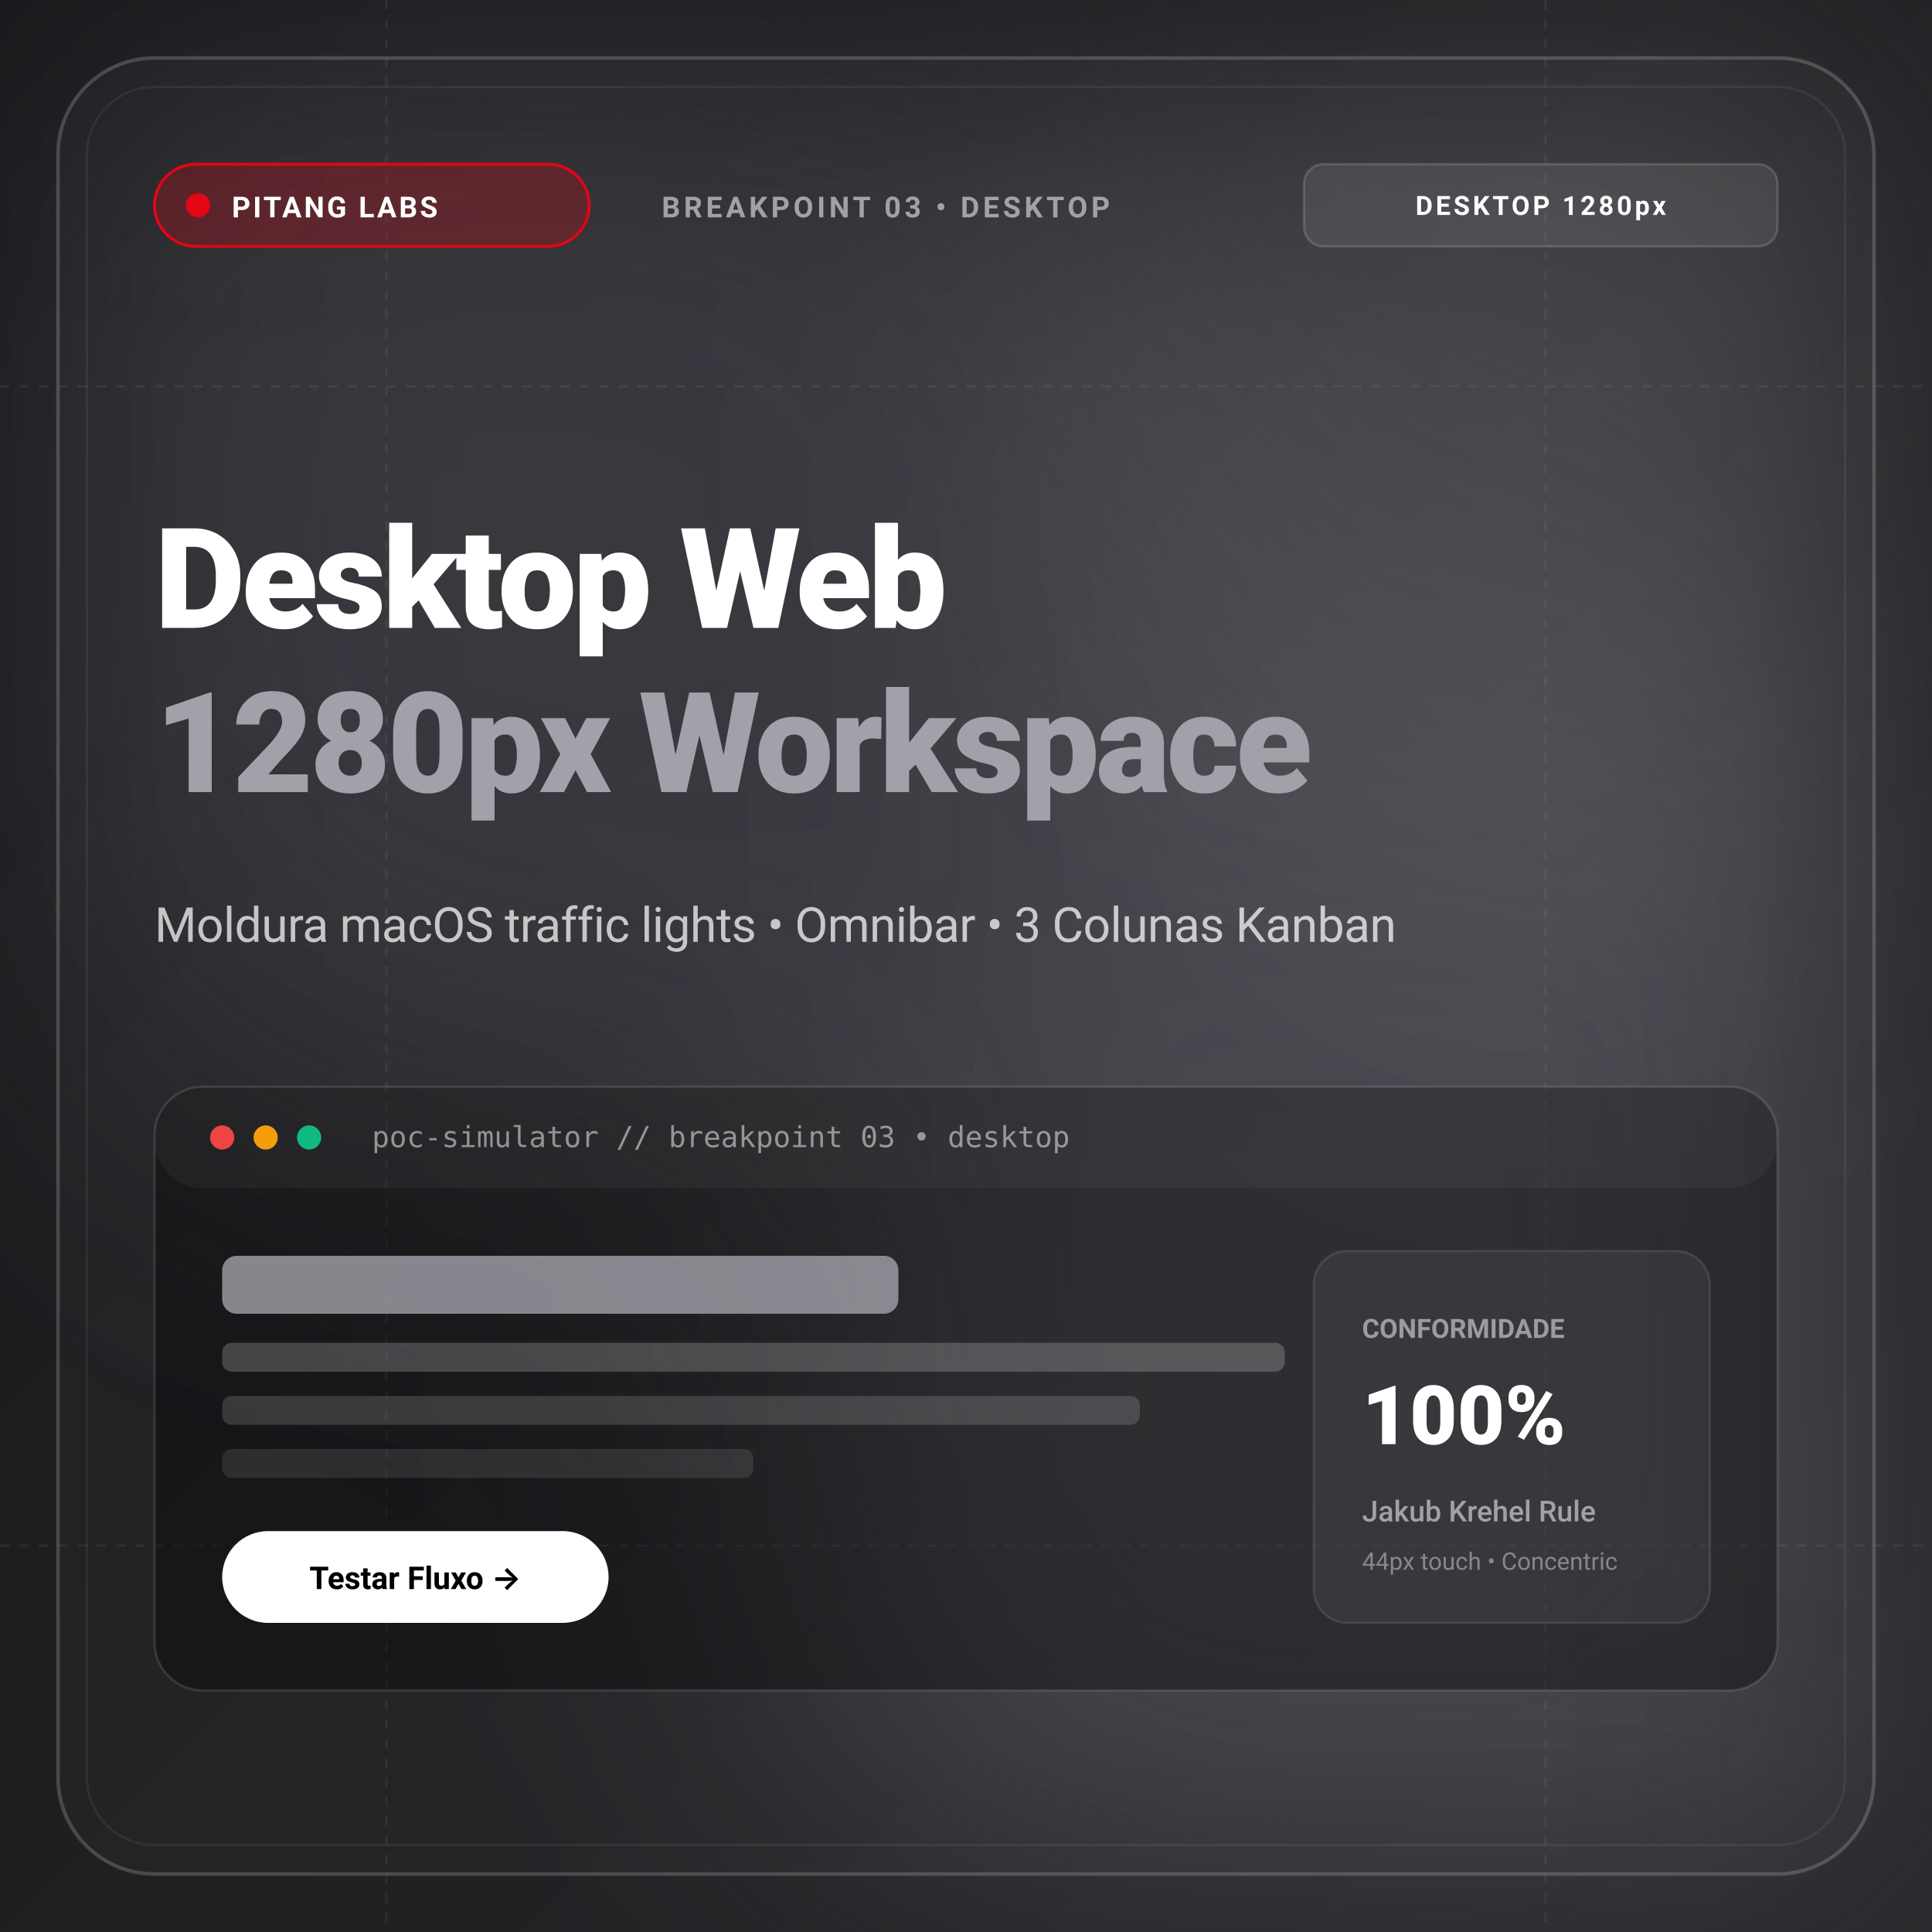
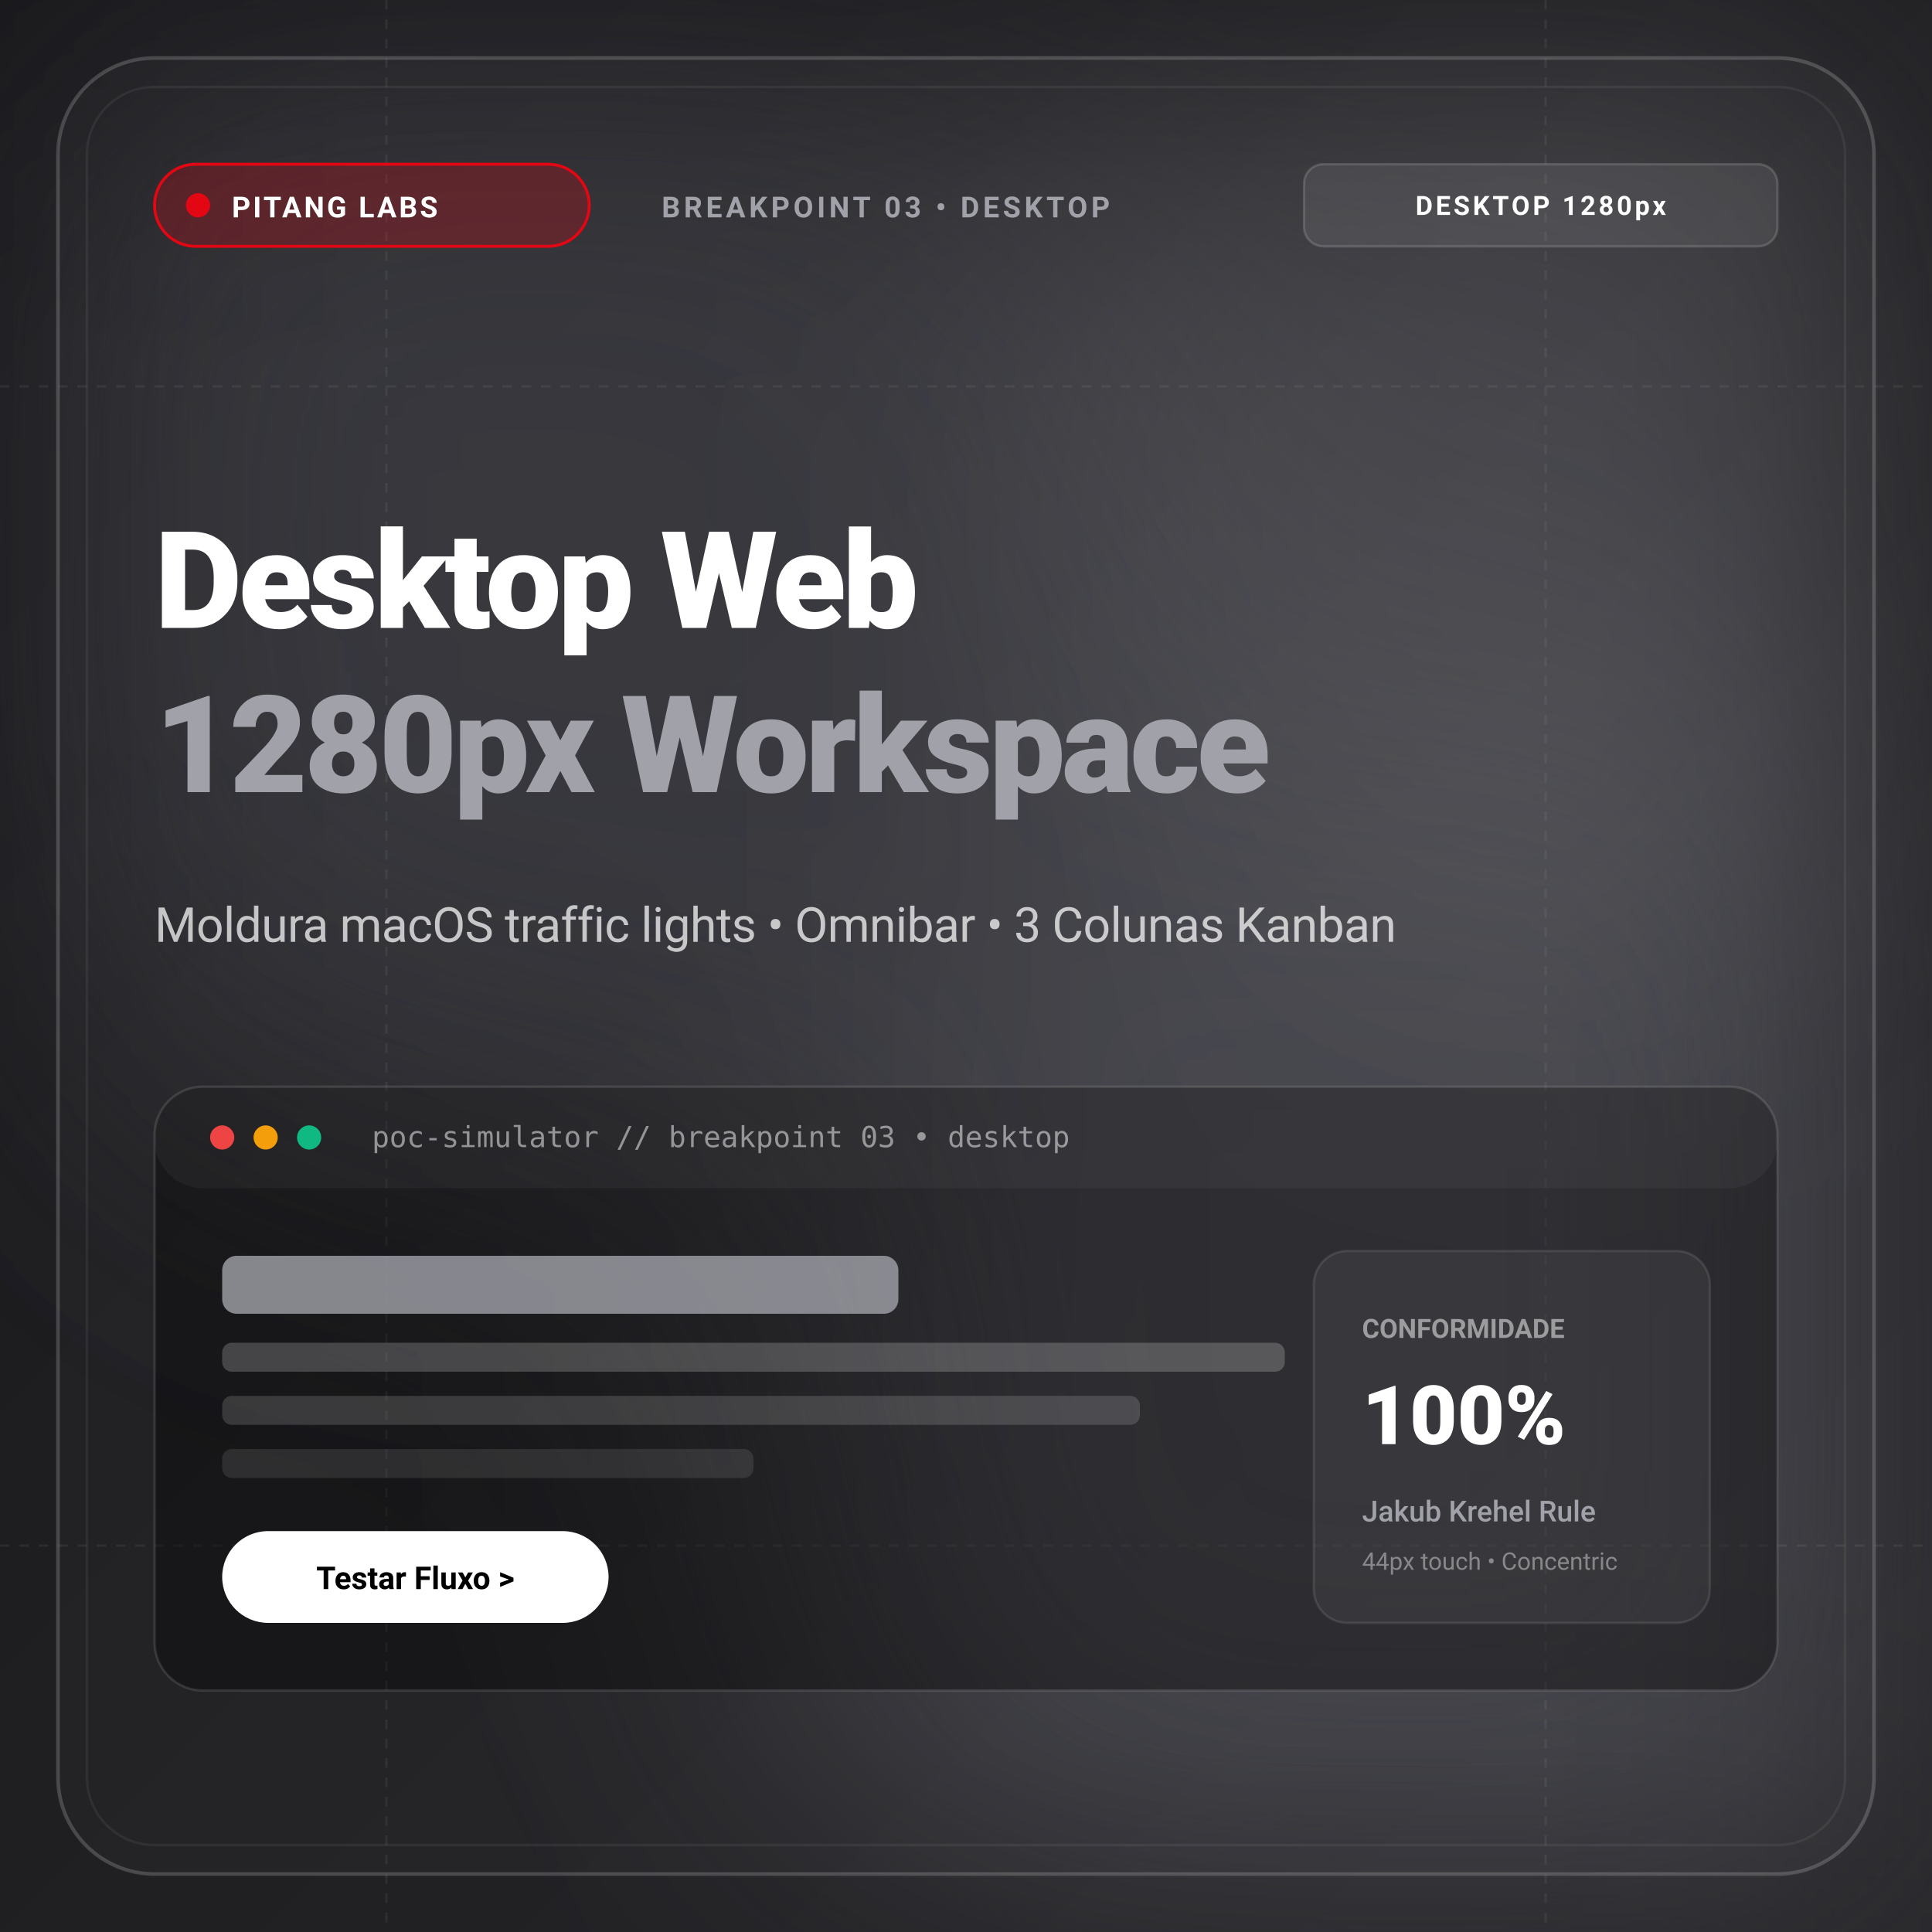
<svg xmlns="http://www.w3.org/2000/svg" width="800" height="800" viewBox="0 0 800 800">
  <defs>
    <linearGradient id="bg-cover-08.svg" x1="0%" y1="0%" x2="100%" y2="100%">
      <stop offset="0%" stop-color="#18181B" />
      <stop offset="100%" stop-color="#27272A" />
    </linearGradient>
    <filter id="blur-cover-08.svg" x="-40%" y="-40%" width="180%" height="180%">
      <feGaussianBlur stdDeviation="80" />
    </filter>
  </defs>
  <rect width="800" height="800" fill="url(#bg-cover-08.svg)" />
  <g filter="url(#blur-cover-08.svg)" opacity="0.65">
    <circle cx="220" cy="220" r="260" fill="#3F3F46" />
    <circle cx="620" cy="580" r="300" fill="#52525B" />
    <circle cx="640" cy="180" r="200" fill="#A1A1AA" opacity="0.4" />
  </g>
  <path d="M 0 160 L 800 160 M 0 640 L 800 640 M 160 0 L 160 800 M 640 0 L 640 800" stroke="rgba(255,255,255,0.06)" stroke-width="1" stroke-dasharray="4 4" />
  <rect x="24" y="24" width="752" height="752" rx="40" fill="rgba(255,255,255,0.02)" stroke="rgba(255,255,255,0.18)" stroke-width="1.5" />
  <rect x="36" y="36" width="728" height="728" rx="28" fill="none" stroke="rgba(255,255,255,0.06)" stroke-width="1" />
  <g transform="translate(64, 68)">
    <rect width="180" height="34" rx="17" fill="rgba(227,6,19,0.25)" stroke="#E30613" stroke-width="1.2" />
    <circle cx="18" cy="17" r="5" fill="#E30613" />
    <text x="32" y="22" font-family="-apple-system, BlinkMacSystemFont, 'Segoe UI', Roboto, sans-serif" font-size="12" font-weight="700" fill="#FFFFFF" letter-spacing="1">PITANG LABS</text>
    <text x="210" y="22" font-family="-apple-system, BlinkMacSystemFont, 'Segoe UI', Roboto, sans-serif" font-size="12" font-weight="600" fill="#A1A1AA" letter-spacing="1.5">BREAKPOINT 03 • DESKTOP</text>
  </g>
  <g transform="translate(540, 68)">
    <rect width="196" height="34" rx="8" fill="rgba(255,255,255,0.08)" stroke="rgba(255,255,255,0.15)" stroke-width="1" />
    <text x="98" y="21" text-anchor="middle" font-family="-apple-system, BlinkMacSystemFont, 'Segoe UI', Roboto, sans-serif" font-size="11" font-weight="700" fill="#FFFFFF" letter-spacing="1.2">DESKTOP 1280px</text>
  </g>
  <g transform="translate(64, 260)" fill="#FFFFFF" font-family="-apple-system, BlinkMacSystemFont, 'Segoe UI', Roboto, sans-serif">
-     <text x="0" y="0" font-size="58" font-weight="800" letter-spacing="-1.5">Desktop Web</text>
-     <text x="0" y="68" font-size="58" font-weight="800" letter-spacing="-1.5" fill="#A1A1AA">1280px Workspace</text>
+     <text x="0" y="0" font-size="56" font-weight="800" letter-spacing="-1.5">Desktop Web</text>
+     <text x="0" y="68" font-size="56" font-weight="800" letter-spacing="-1.5" fill="#A1A1AA">1280px Workspace</text>
    <text x="0" y="130" font-size="20" font-weight="400" fill="rgba(255,255,255,0.72)" letter-spacing="-0.2">Moldura macOS traffic lights • Omnibar • 3 Colunas Kanban</text>
  </g>
  <g transform="translate(64, 450)">
    <rect width="672" height="250" rx="20" fill="rgba(0,0,0,0.35)" stroke="rgba(255,255,255,0.12)" stroke-width="1" />
    <rect x="0" y="0" width="672" height="42" rx="20" fill="rgba(255,255,255,0.04)" />
    <circle cx="28" cy="21" r="5" fill="#EF4444" />
    <circle cx="46" cy="21" r="5" fill="#F59E0B" />
    <circle cx="64" cy="21" r="5" fill="#10B981" />
    <text x="90" y="25" font-family="monospace" font-size="12" fill="rgba(255,255,255,0.5)">poc-simulator // breakpoint 03 • desktop</text>
    <rect x="28" y="70" width="280" height="24" rx="6" fill="#A1A1AA" opacity="0.8" />
    <rect x="28" y="106" width="440" height="12" rx="4" fill="rgba(255,255,255,0.2)" />
    <rect x="28" y="128" width="380" height="12" rx="4" fill="rgba(255,255,255,0.15)" />
    <rect x="28" y="150" width="220" height="12" rx="4" fill="rgba(255,255,255,0.1)" />
    <rect x="28" y="184" width="160" height="38" rx="19" fill="#FFFFFF" />
-     <text x="108" y="208" text-anchor="middle" font-family="-apple-system, BlinkMacSystemFont, 'Segoe UI', Roboto, sans-serif" font-size="13" font-weight="700" fill="#000000">Testar Fluxo →</text>
+     <text x="108" y="208" text-anchor="middle" font-family="-apple-system, BlinkMacSystemFont, 'Segoe UI', Roboto, sans-serif" font-size="13" font-weight="700" fill="#000000">Testar Fluxo &gt;</text>
    <g transform="translate(480, 68)">
      <rect width="164" height="154" rx="14" fill="rgba(255,255,255,0.05)" stroke="rgba(255,255,255,0.1)" stroke-width="1" />
      <text x="20" y="36" font-family="-apple-system, BlinkMacSystemFont, 'Segoe UI', Roboto, sans-serif" font-size="11" font-weight="600" fill="rgba(255,255,255,0.5)">CONFORMIDADE</text>
      <text x="20" y="80" font-family="-apple-system, BlinkMacSystemFont, 'Segoe UI', Roboto, sans-serif" font-size="34" font-weight="800" fill="#FFFFFF" style="font-variant-numeric: tabular-nums">100%</text>
      <text x="20" y="112" font-family="-apple-system, BlinkMacSystemFont, 'Segoe UI', Roboto, sans-serif" font-size="12" font-weight="500" fill="#A1A1AA">Jakub Krehel Rule</text>
      <text x="20" y="132" font-family="-apple-system, BlinkMacSystemFont, 'Segoe UI', Roboto, sans-serif" font-size="10" font-weight="400" fill="rgba(255,255,255,0.4)">44px touch • Concentric</text>
    </g>
  </g>
</svg>
